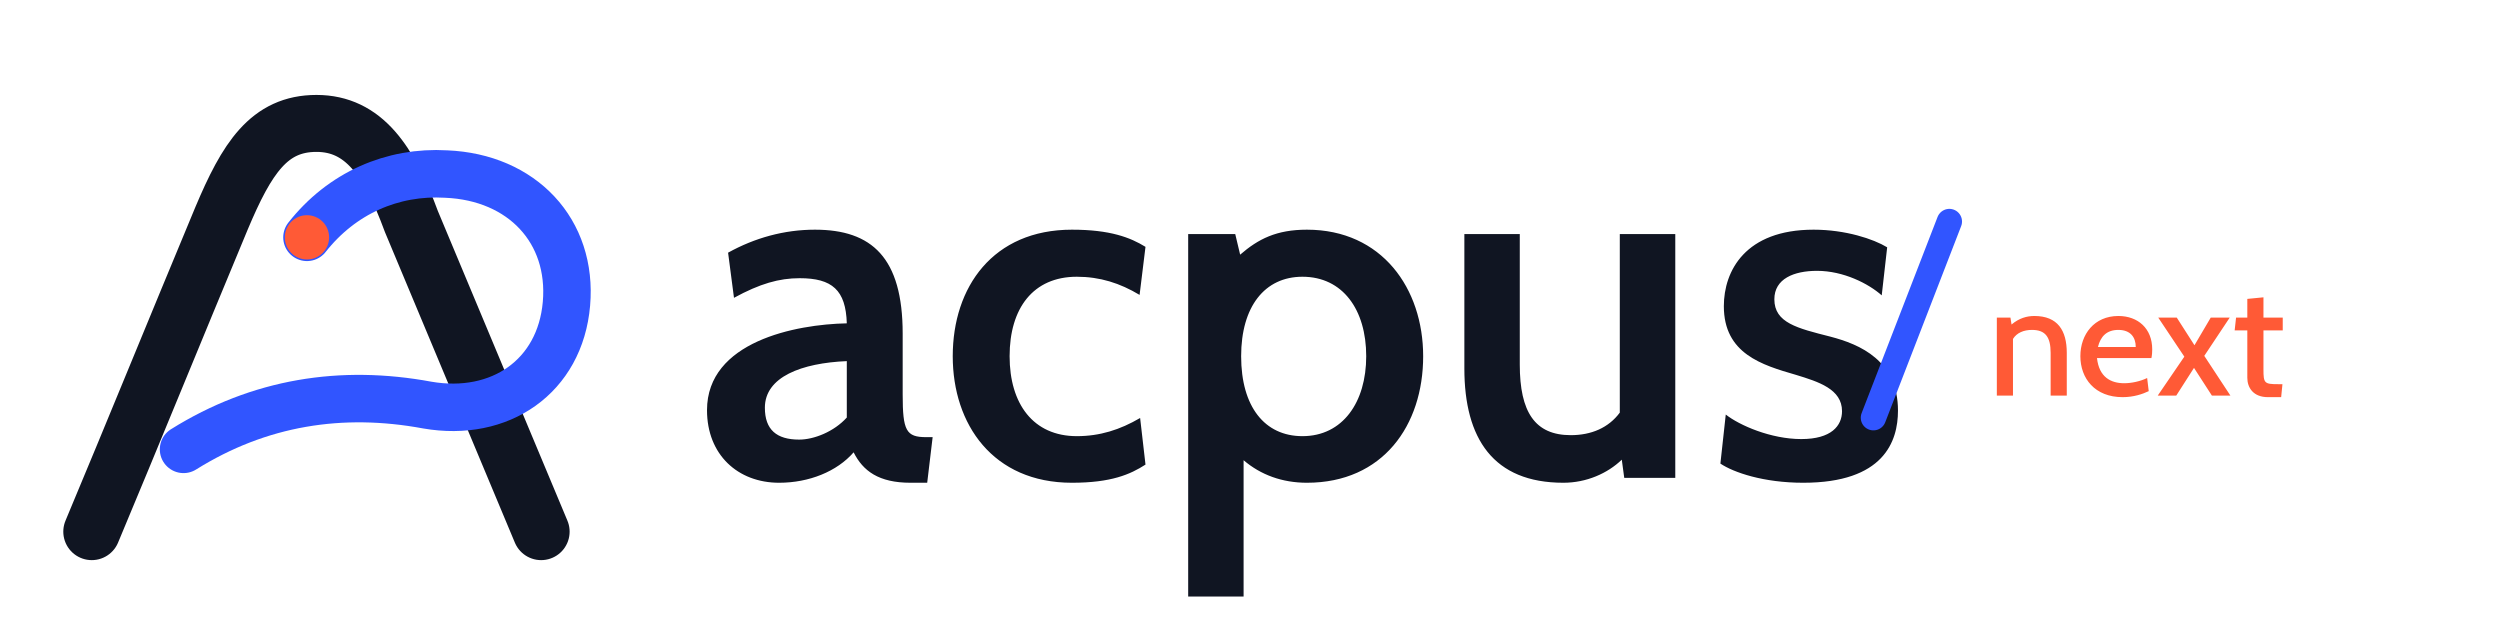
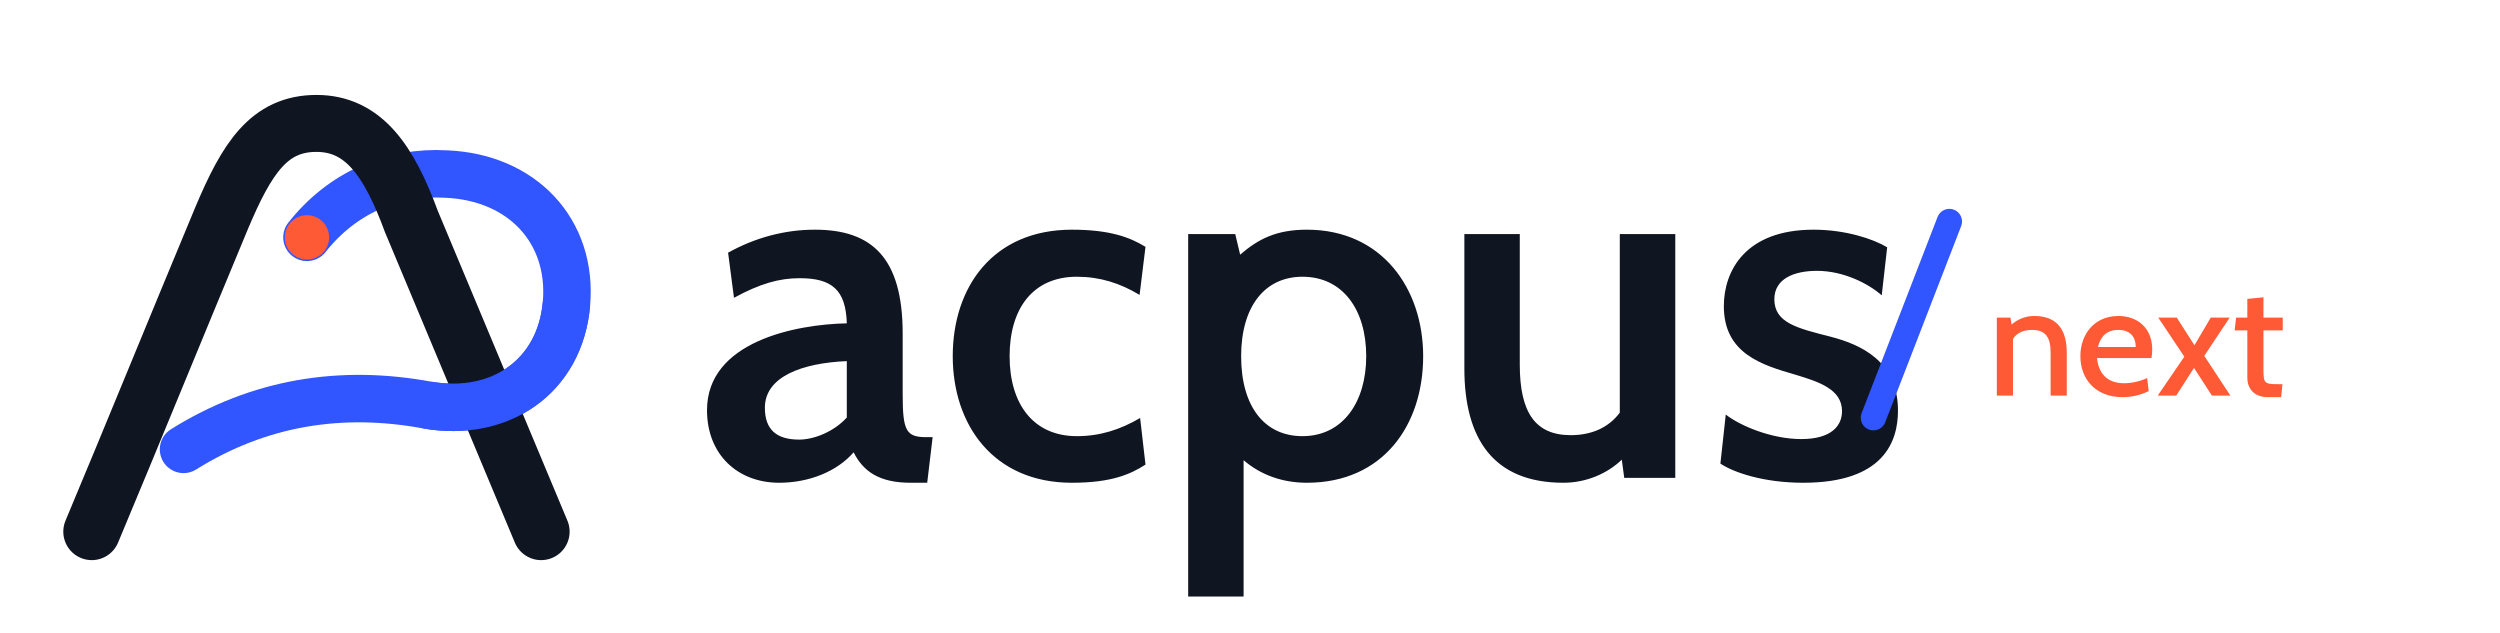
<svg xmlns="http://www.w3.org/2000/svg" viewBox="0 0 790 200" width="790" height="200" role="img" aria-labelledby="title desc">
  <g>
+     <path d="M 97 75 C 108 61 124 54 141 55 C 165 56 181 73 179 96 C 177 119 158 132 135 128 C 108 123 82 127 58 142" fill="none" stroke="#3155FF" stroke-width="15" stroke-linecap="round" stroke-linejoin="round" />
    <path d="M 29 168 C 42 137 55 105 70 69 C 78 50 85 39 100 39 C 115 39 123 51 130 70 L 171 168" fill="none" stroke="#101522" stroke-width="18" stroke-linecap="round" stroke-linejoin="round" />
-     <path d="M 97 75 C 108 61 124 54 141 55 C 165 56 181 73 179 96 C 177 119 158 132 135 128 C 108 123 82 127 58 142" fill="none" stroke="#3155FF" stroke-width="15" stroke-linecap="round" stroke-linejoin="round" />
+     <path d="M 179 96 C 177 119 158 132 135 128" fill="none" stroke="#3155FF" stroke-width="15" stroke-linecap="butt" stroke-linejoin="round" />
    <circle cx="97" cy="75" r="7" fill="#FF5A36" />
  </g>
  <g transform="translate(220 151) scale(1.55 -1.55)">
    <path d="M48.203,8.297 L46.906,8.297 C42.797,8.297 42.094,9.594 42.094,17.000 L42.094,29.406 C42.094,44.906 35.797,50.594 24.203,50.594 C17.906,50.594 11.906,48.906 6.500,45.906 L7.703,36.703 C13.000,39.594 16.906,40.703 21.094,40.703 C27.703,40.703 30.500,38.297 30.703,31.500 C20.297,31.297 2.203,27.797 2.203,13.797 C2.203,4.703 8.500,-1.000 16.906,-1.000 C23.000,-1.000 28.703,1.297 32.094,5.203 C34.000,1.406 37.203,-1.000 43.703,-1.000 L47.094,-1.000 L48.203,8.297 Z M30.703,12.297 C28.094,9.406 24.000,7.797 21.000,7.797 C16.406,7.797 14.000,9.797 14.000,14.297 C14.000,20.594 21.500,23.406 30.703,23.797 L30.703,12.297 Z M76.597,-1.000 C84.597,-1.000 88.503,0.703 91.597,2.703 L90.503,12.203 C86.394,9.797 82.300,8.500 77.597,8.500 C68.706,8.500 63.894,15.094 63.894,24.797 C63.894,34.594 68.706,41.000 77.597,41.000 C82.300,41.000 86.394,39.703 90.394,37.297 L91.597,47.094 C88.503,49.000 84.394,50.594 76.597,50.594 C60.503,50.594 52.300,38.906 52.300,24.797 C52.300,10.906 60.503,-1.000 76.597,-1.000 Z M124.503,-1.000 C140.003,-1.000 148.206,10.703 148.206,24.797 C148.206,38.594 139.800,50.594 124.503,50.594 C118.300,50.594 114.597,48.703 110.894,45.500 L109.894,49.703 L100.300,49.703 L100.300,-24.203 L111.597,-24.203 L111.597,3.594 C115.097,0.594 119.503,-1.000 124.503,-1.000 Z M123.597,41.000 C131.800,41.000 136.597,34.297 136.597,24.797 C136.597,15.406 131.800,8.500 123.597,8.500 C115.894,8.500 111.097,14.500 111.097,24.797 C111.097,34.906 115.894,41.000 123.597,41.000 Z M199.606,0.000 L199.606,49.703 L188.294,49.703 L188.294,13.297 C185.997,10.203 182.497,8.703 178.294,8.703 C170.997,8.703 167.903,13.406 167.903,23.094 L167.903,49.703 L156.606,49.703 L156.606,22.297 C156.606,8.000 162.497,-1.000 176.794,-1.000 C181.497,-1.000 185.794,0.906 188.700,3.703 L189.200,0.000 L199.606,0.000 Z M225.694,-1.000 C242.100,-1.000 245.006,7.406 245.006,13.703 C245.006,23.906 237.303,27.203 231.194,28.797 C224.506,30.500 219.803,31.594 219.803,36.406 C219.803,40.594 223.803,42.203 228.506,42.203 C233.897,42.203 239.006,39.594 241.694,37.203 L242.803,47.000 C240.006,48.703 234.303,50.594 227.803,50.594 C213.897,50.594 209.506,42.203 209.506,35.000 C209.506,25.297 217.303,23.000 224.194,21.000 C228.803,19.594 233.600,18.094 233.600,13.594 C233.600,10.594 231.397,7.906 225.303,7.906 C219.100,7.906 212.694,10.703 209.897,12.906 L208.803,2.906 C211.506,1.094 217.600,-1.000 225.694,-1.000 Z" fill="#101522" />
  </g>
  <path d="M 616 70 L 592 132" fill="none" stroke="#3155FF" stroke-width="8" stroke-linecap="round" />
  <g transform="translate(628 125) scale(1.0 -1.0)">
    <path d="M25.102,0.000 L25.102,13.500 C25.102,20.547 22.250,25.148 14.852,25.148 C12.500,25.148 10.000,24.453 7.648,22.453 L7.297,24.648 L3.000,24.648 L3.000,0.000 L8.102,0.000 L8.102,17.898 C9.297,19.852 11.547,20.750 14.102,20.750 C18.352,20.750 20.000,18.500 20.000,13.500 L20.000,0.000 L25.102,0.000 Z M51.850,11.852 C52.053,12.852 52.100,13.797 52.100,14.602 C52.100,21.203 47.600,25.148 41.397,25.148 C33.803,25.148 29.397,19.352 29.397,12.453 C29.397,5.398 33.998,-0.500 42.748,-0.500 C46.303,-0.500 49.100,0.500 50.998,1.398 L50.498,5.547 C48.350,4.500 45.553,3.898 43.248,3.898 C39.053,3.898 35.303,5.797 34.647,11.852 L51.850,11.852 Z M41.397,20.750 C45.248,20.750 46.897,18.398 46.897,15.352 L34.952,15.352 C35.748,18.648 37.702,20.750 41.397,20.750 Z M76.803,0.000 L68.553,12.547 L76.600,24.648 L70.600,24.648 L65.452,15.898 L59.850,24.648 L53.998,24.648 L62.248,12.297 L53.850,0.000 L59.702,0.000 L65.303,8.750 L70.952,0.000 L76.803,0.000 Z M93.253,3.602 L91.902,3.602 C87.550,3.602 87.253,3.898 87.253,8.250 L87.253,20.602 L93.347,20.602 L93.347,24.648 L87.253,24.648 L87.253,31.047 L82.152,30.547 L82.152,24.648 L78.597,24.648 L78.152,20.602 L82.152,20.602 L82.152,5.602 C82.152,2.547 84.003,-0.500 88.652,-0.500 L92.847,-0.500 L93.253,3.602 Z" fill="#FF5A36" />
  </g>
</svg>
